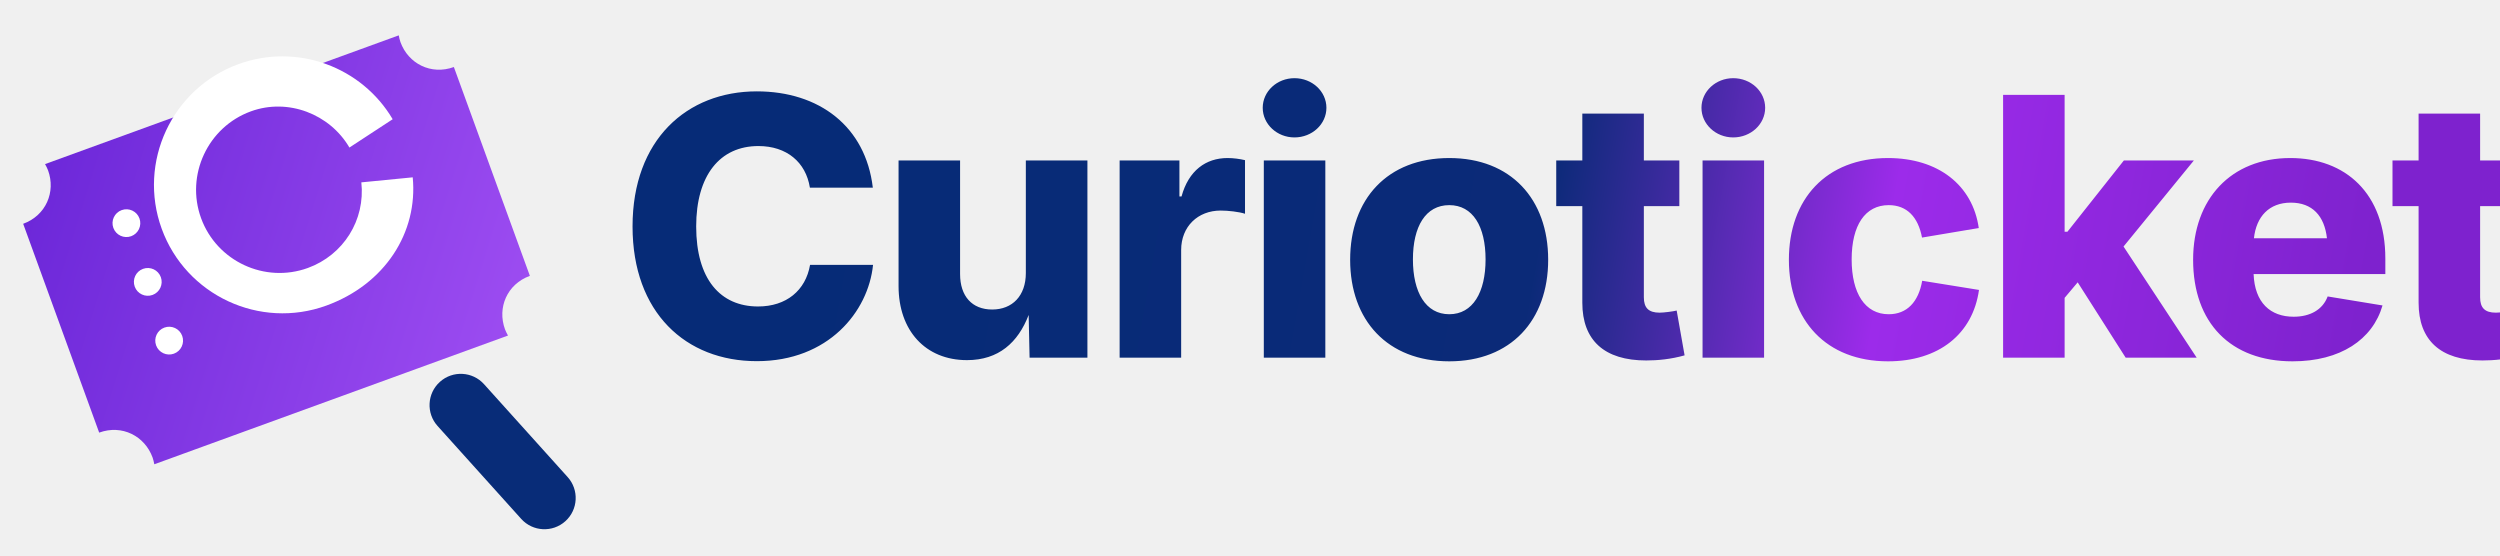
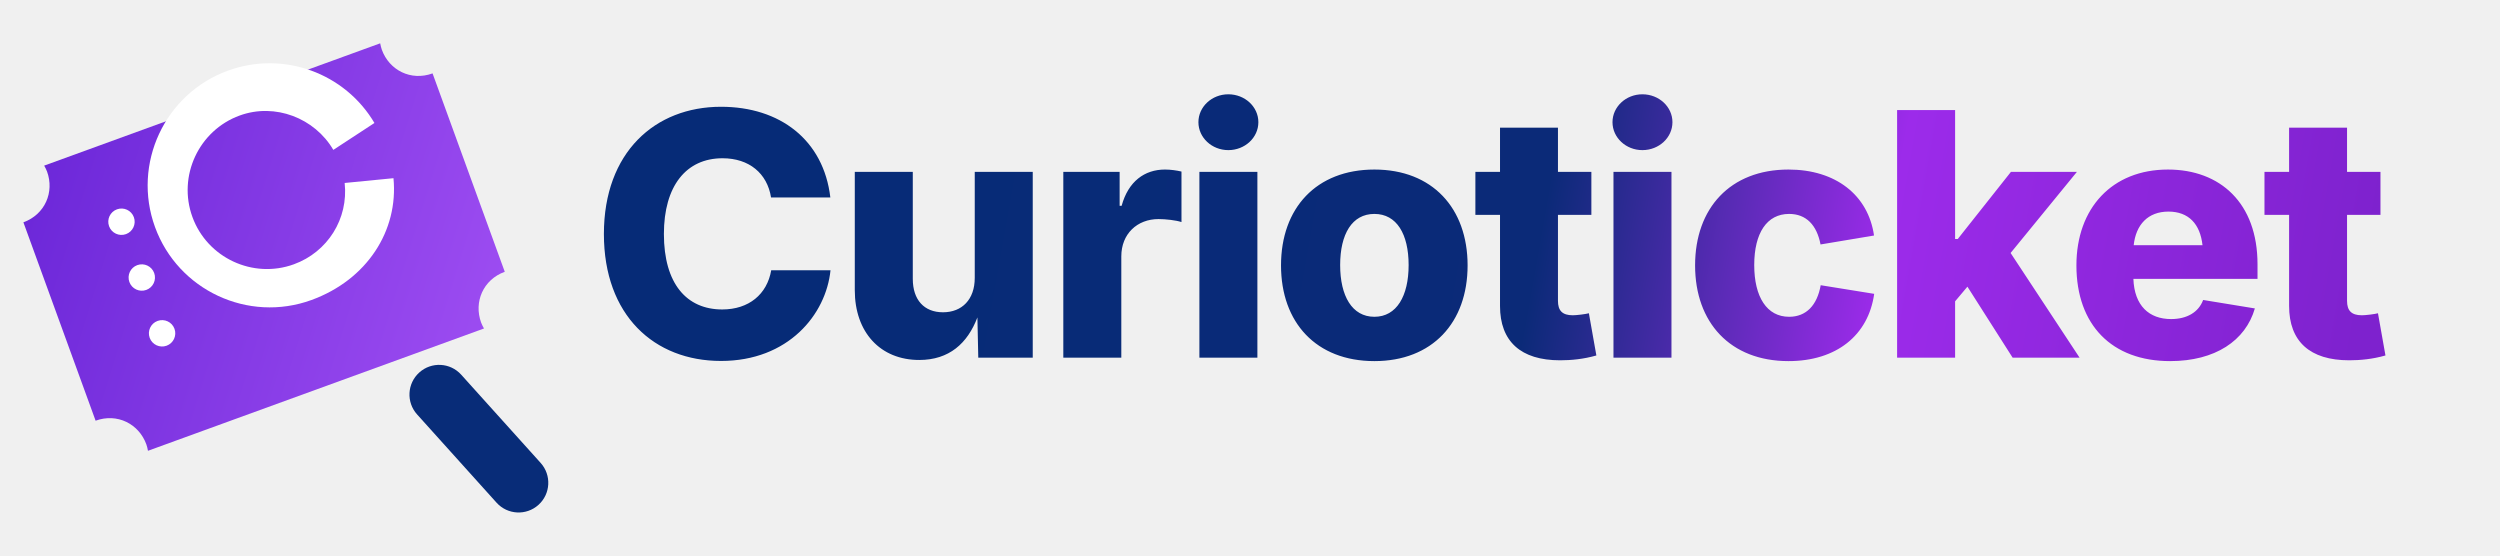
<svg xmlns="http://www.w3.org/2000/svg" width="720" height="160" viewBox="0 0 720 160" fill="none">
  <defs>
    <linearGradient id="ticketGradient" x1="18" y1="12" x2="160" y2="120" gradientUnits="userSpaceOnUse">
      <stop stop-color="#6D28D9" />
      <stop offset="1" stop-color="#A855F7" />
    </linearGradient>
    <linearGradient id="textGradient" x1="190" y1="28" x2="676" y2="114" gradientUnits="userSpaceOnUse">
      <stop offset="0.08" stop-color="#062B77" />
      <stop offset="0.52" stop-color="#0B2A78" />
      <stop offset="0.72" stop-color="#9C2BEA" />
      <stop offset="1" stop-color="#7E22CE" />
    </linearGradient>
  </defs>
-   <g transform="translate(8 16)">
+   <g transform="translate(8 18) scale(0.95)">
    <g transform="rotate(-20 66 58)">
      <path d="M6 26C13 26 18 20.6 18 14C18 13.3 17.9 12.7 17.8 12H126.2C126.1 12.7 126 13.3 126 14C126 20.6 131 26 138 26V90C131 90 126 95.4 126 102C126 102.7 126.1 103.3 126.2 104H17.8C17.9 103.3 18 102.7 18 102C18 95.4 13 90 6 90V26Z" fill="url(#ticketGradient)" />
      <circle cx="34" cy="36" r="4" fill="white" />
      <circle cx="34" cy="54" r="4" fill="white" />
      <circle cx="34" cy="72" r="4" fill="white" />
      <path d="M80 78C59.6 78 43 61.4 43 41C43 20.6 59.6 4 80 4C98 4 113.1 16.9 116.3 34.1L101.8 37.5C99.8 26.5 90.1 18 78.7 18C65.5 18 54.7 28.8 54.7 42C54.7 55.2 65.5 66 78.7 66C89.6 66 99 58.7 101.6 48.1L116 51.8C112 67.3 97.9 78 80 78Z" fill="white" />
    </g>
    <rect x="112" y="100" width="18" height="54" rx="9" transform="rotate(-42 112 100)" fill="#082C78" />
  </g>
-   <text x="178" y="103" fill="url(#textGradient)" font-family="Poppins, Satoshi, Inter, Arial, sans-serif" font-size="104" font-weight="800" letter-spacing="-2.4">Curioticket</text>
+   <text x="170" y="103" fill="url(#textGradient)" font-family="Poppins, Satoshi, Inter, Arial, sans-serif" font-size="98" font-weight="800" letter-spacing="-2.2">Curioticket</text>
</svg>
